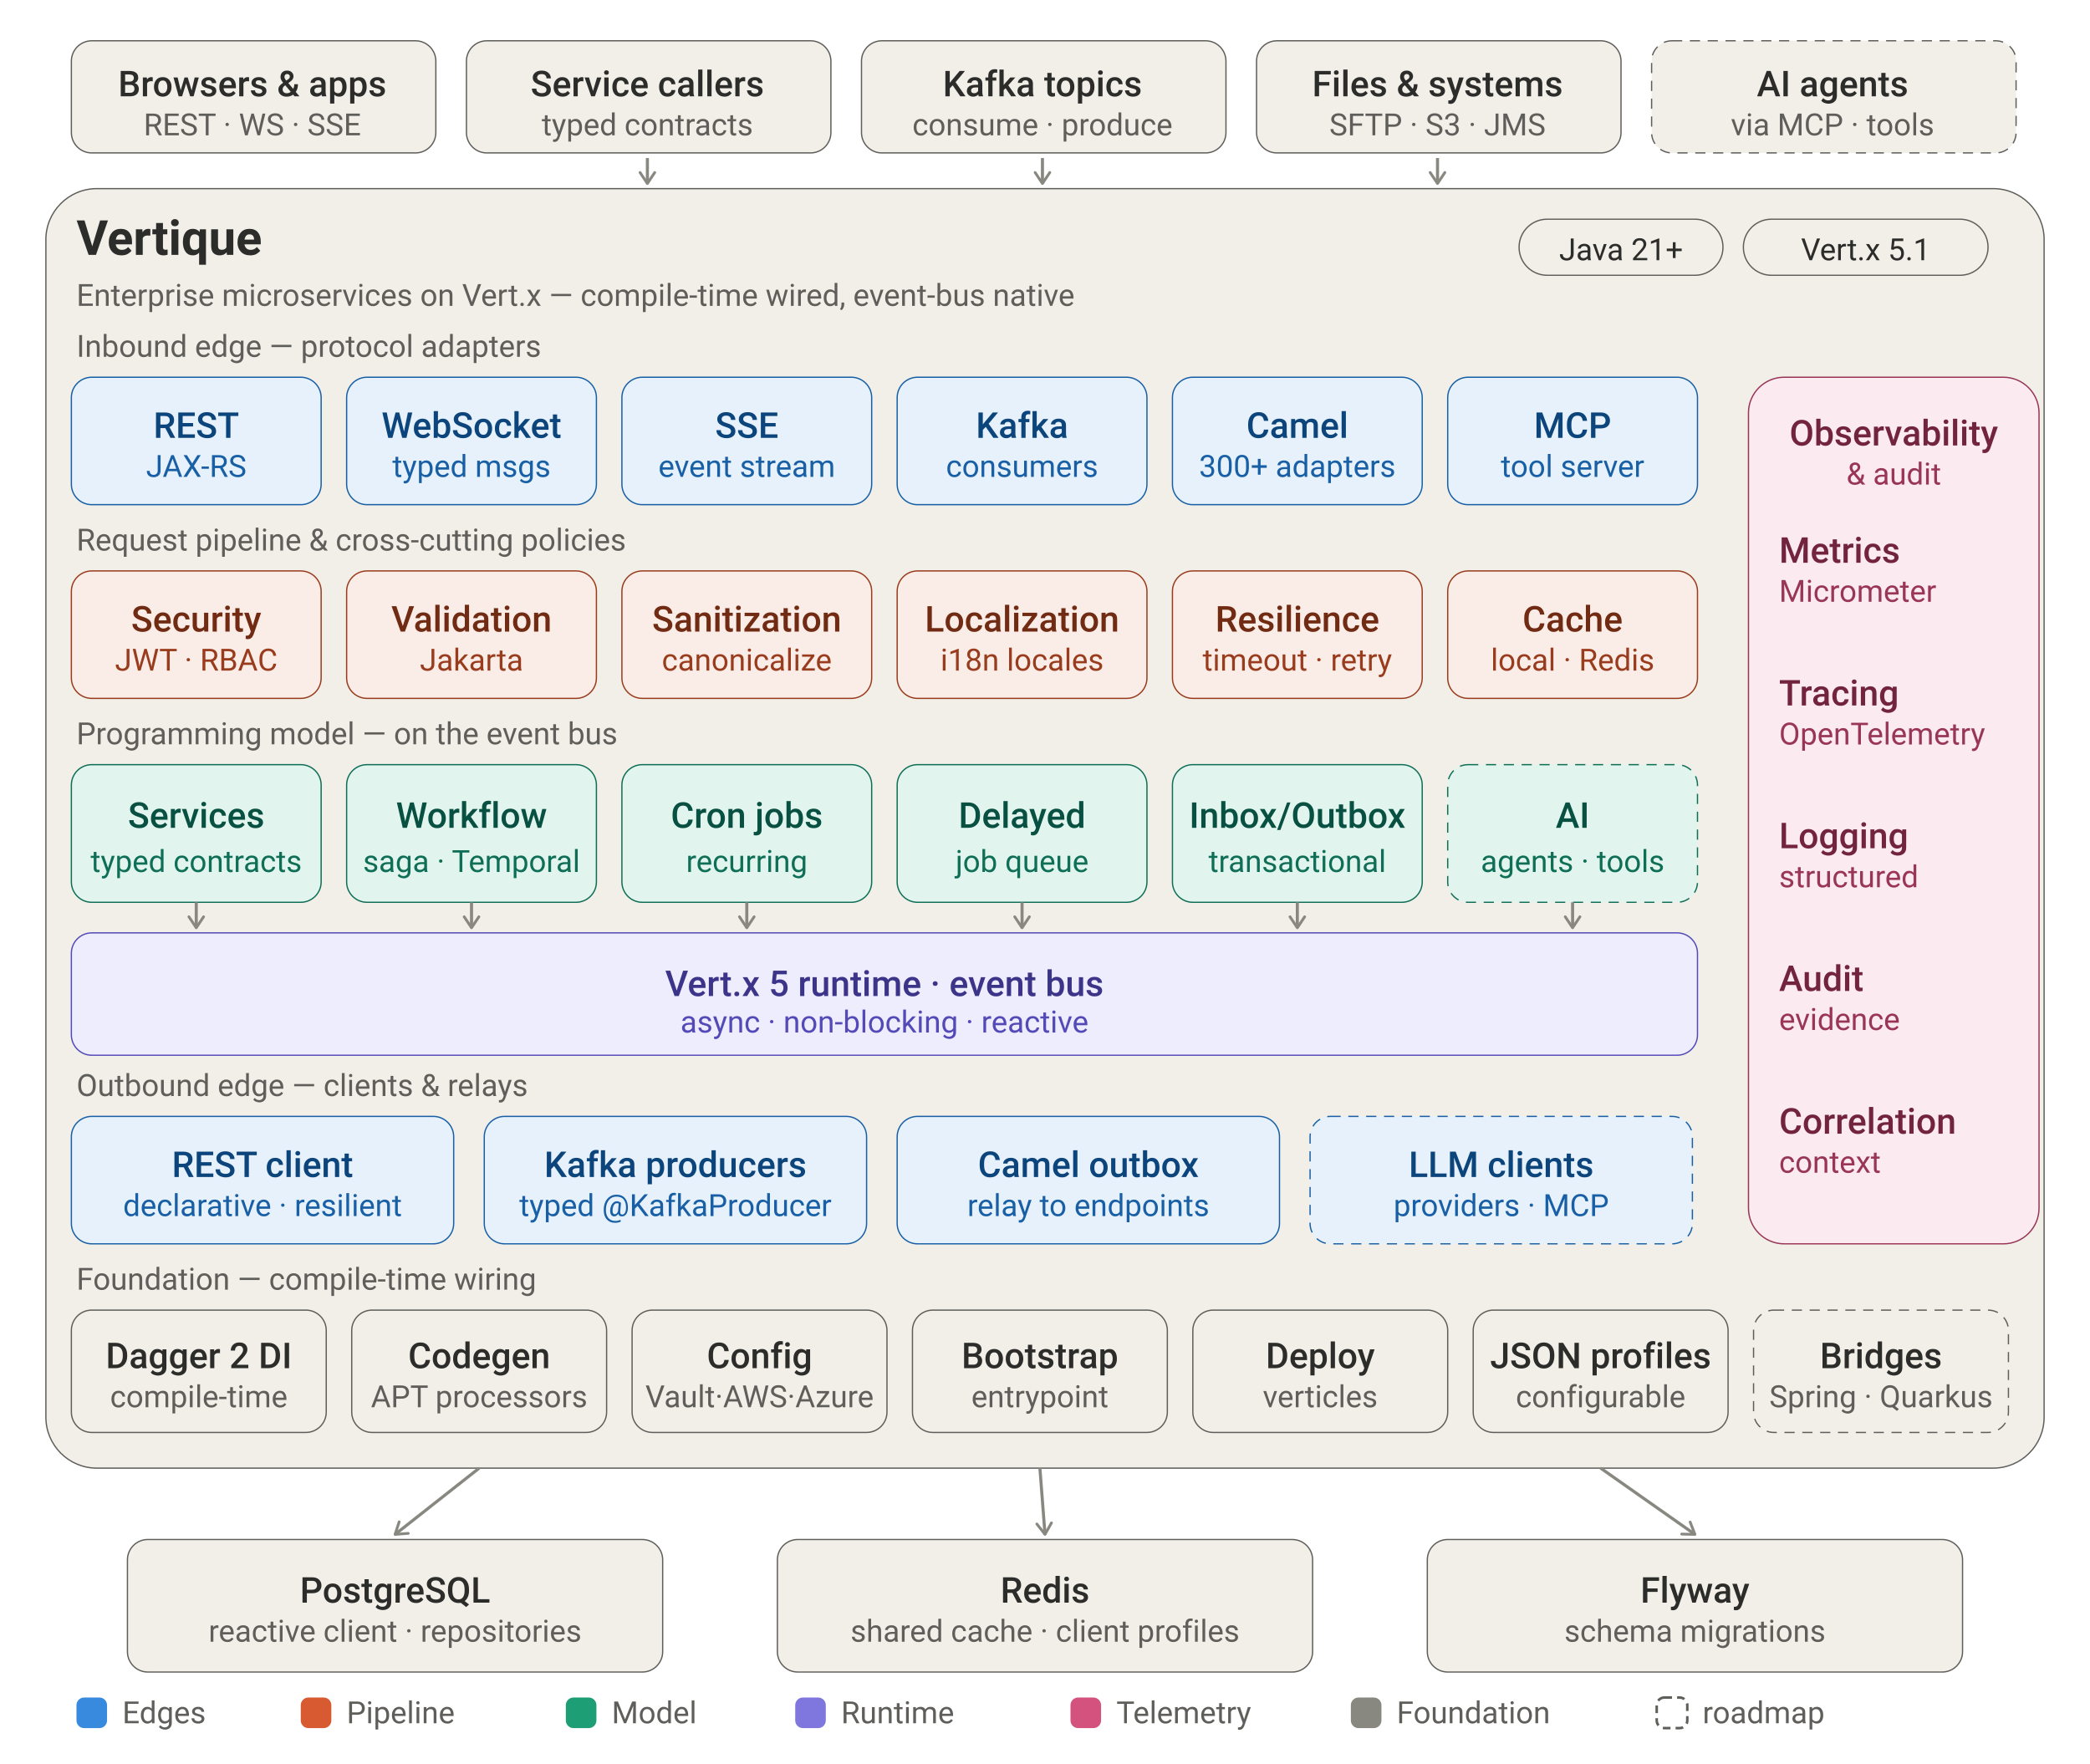
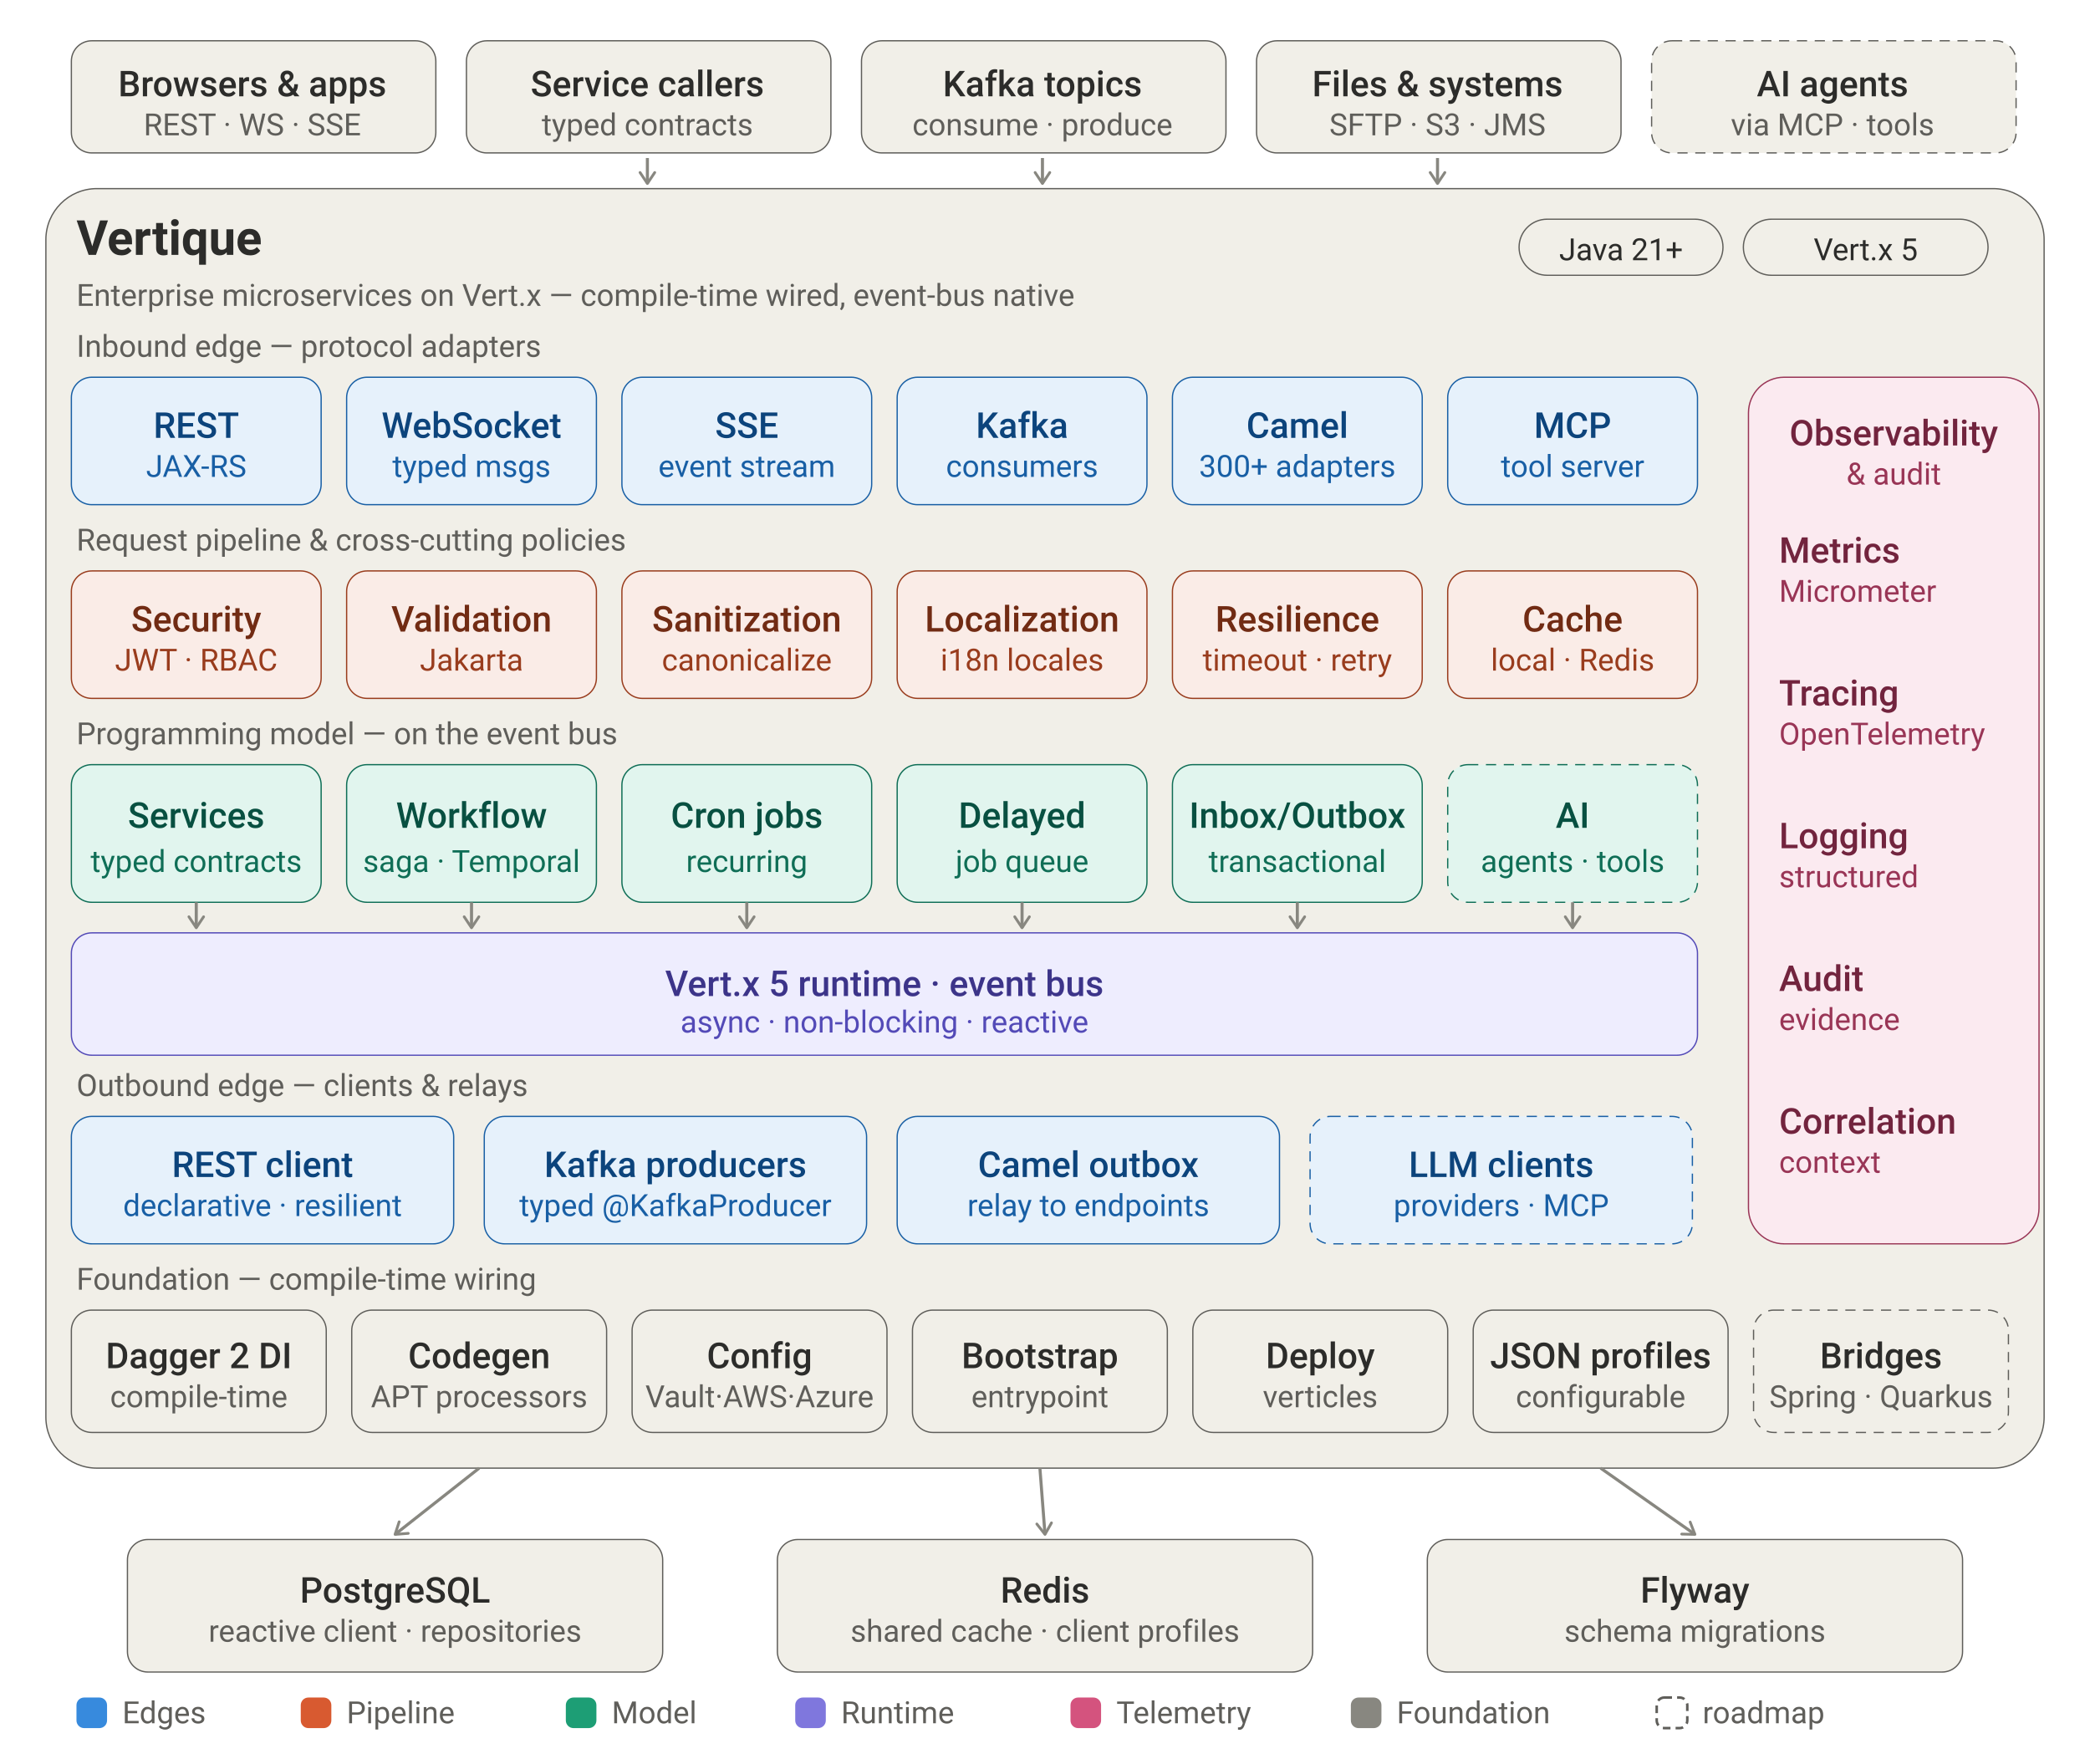
<svg xmlns="http://www.w3.org/2000/svg" width="100%" viewBox="0 0 820 692" role="img">
  <defs>
    <style>
text{font-family:-apple-system,BlinkMacSystemFont,"Segoe UI",Roboto,Helvetica,Arial,sans-serif;}
.title{font-size:14px;font-weight:500;}
.sub{font-size:12px;font-weight:400;}
.cap{font-size:12px;font-weight:400;fill:#5F5E5A;}
.arrow{stroke:#888780;stroke-width:1.2;fill:none;}
.fill-gray{fill:#F1EFE8;stroke:#5F5E5A;}.gray-t{fill:#2C2C2A;}.gray-s{fill:#5F5E5A;}
.fill-blue{fill:#E6F1FB;stroke:#185FA5;}.blue-t{fill:#0C447C;}.blue-s{fill:#185FA5;}
.fill-coral{fill:#FAECE7;stroke:#993C1D;}.coral-t{fill:#712B13;}.coral-s{fill:#993C1D;}
.fill-teal{fill:#E1F5EE;stroke:#0F6E56;}.teal-t{fill:#085041;}.teal-s{fill:#0F6E56;}
.fill-purple{fill:#EEEDFE;stroke:#534AB7;}.purple-t{fill:#3C3489;}.purple-s{fill:#534AB7;}
.fill-pink{fill:#FBEAF0;stroke:#993556;}.pink-t{fill:#72243E;}.pink-s{fill:#993556;}
.wordmark{font-size:19px;font-weight:600;fill:#2C2C2A;}
@media (prefers-color-scheme:dark){
.cap{fill:#B4B2A9;}.wordmark{fill:#F1EFE8;}.arrow{stroke:#888780;}
.fill-gray{fill:#2C2C2A;stroke:#B4B2A9;}.gray-t{fill:#F1EFE8;}.gray-s{fill:#D3D1C7;}
.fill-blue{fill:#0C447C;stroke:#85B7EB;}.blue-t{fill:#E6F1FB;}.blue-s{fill:#B5D4F4;}
.fill-coral{fill:#712B13;stroke:#F0997B;}.coral-t{fill:#FAECE7;}.coral-s{fill:#F5C4B3;}
.fill-teal{fill:#085041;stroke:#5DCAA5;}.teal-t{fill:#E1F5EE;}.teal-s{fill:#9FE1CB;}
.fill-purple{fill:#3C3489;stroke:#AFA9EC;}.purple-t{fill:#EEEDFE;}.purple-s{fill:#CECBF6;}
.fill-pink{fill:#72243E;stroke:#ED93B1;}.pink-t{fill:#FBEAF0;}.pink-s{fill:#F4C0D1;}
}
</style>
    <marker id="arrow" viewBox="0 0 10 10" refX="8" refY="5" markerWidth="6" markerHeight="6" orient="auto-start-reverse">
      <path d="M2 1L8 5L2 9" fill="none" stroke="context-stroke" stroke-width="1.5" stroke-linecap="round" stroke-linejoin="round" />
    </marker>
  </defs>
  <g>
    <rect class="fill-gray" x="28" y="16" width="143" height="44" rx="8" stroke-width="0.5" />
    <text class="title gray-t" x="99" y="33" text-anchor="middle" dominant-baseline="central">Browsers &amp; apps</text>
    <text class="sub gray-s" x="99" y="49" text-anchor="middle" dominant-baseline="central">REST · WS · SSE</text>
  </g>
  <g>
    <rect class="fill-gray" x="183" y="16" width="143" height="44" rx="8" stroke-width="0.5" />
    <text class="title gray-t" x="254" y="33" text-anchor="middle" dominant-baseline="central">Service callers</text>
    <text class="sub gray-s" x="254" y="49" text-anchor="middle" dominant-baseline="central">typed contracts</text>
  </g>
  <g>
    <rect class="fill-gray" x="338" y="16" width="143" height="44" rx="8" stroke-width="0.5" />
    <text class="title gray-t" x="409" y="33" text-anchor="middle" dominant-baseline="central">Kafka topics</text>
    <text class="sub gray-s" x="409" y="49" text-anchor="middle" dominant-baseline="central">consume · produce</text>
  </g>
  <g>
    <rect class="fill-gray" x="493" y="16" width="143" height="44" rx="8" stroke-width="0.5" />
    <text class="title gray-t" x="564" y="33" text-anchor="middle" dominant-baseline="central">Files &amp; systems</text>
    <text class="sub gray-s" x="564" y="49" text-anchor="middle" dominant-baseline="central">SFTP · S3 · JMS</text>
  </g>
  <g>
    <rect class="fill-gray" x="648" y="16" width="143" height="44" rx="8" stroke-width="0.5" stroke-dasharray="4 3" />
    <text class="title gray-t" x="719" y="33" text-anchor="middle" dominant-baseline="central">AI agents</text>
    <text class="sub gray-s" x="719" y="49" text-anchor="middle" dominant-baseline="central">via MCP · tools</text>
  </g>
  <line class="arrow" x1="254" y1="62" x2="254" y2="72" marker-end="url(#arrow)" />
  <line class="arrow" x1="409" y1="62" x2="409" y2="72" marker-end="url(#arrow)" />
  <line class="arrow" x1="564" y1="62" x2="564" y2="72" marker-end="url(#arrow)" />
  <rect class="fill-gray" x="18" y="74" width="784" height="502" rx="20" stroke-width="0.5" />
  <text class="wordmark" x="30" y="100">Vertique</text>
  <text class="cap" x="30" y="120">Enterprise microservices on Vert.x — compile-time wired, event-bus native</text>
  <g>
    <rect class="fill-gray" x="596" y="86" width="80" height="22" rx="11" stroke-width="0.5" />
    <text class="sub gray-t" x="636" y="98" text-anchor="middle" dominant-baseline="central">Java 21+</text>
  </g>
  <g>
    <rect class="fill-gray" x="684" y="86" width="96" height="22" rx="11" stroke-width="0.5" />
-     <text class="sub gray-t" x="732" y="98" text-anchor="middle" dominant-baseline="central">Vert.x 5.1</text>
+     <text class="sub gray-t" x="732" y="98" text-anchor="middle" dominant-baseline="central">Vert.x 5</text>
  </g>
  <text class="cap" x="30" y="140">Inbound edge — protocol adapters</text>
  <g>
    <rect class="fill-blue" x="28" y="148" width="98" height="50" rx="8" stroke-width="0.5" />
    <text class="title blue-t" x="77" y="167" text-anchor="middle" dominant-baseline="central">REST</text>
    <text class="sub blue-s" x="77" y="183" text-anchor="middle" dominant-baseline="central">JAX-RS</text>
  </g>
  <g>
    <rect class="fill-blue" x="136" y="148" width="98" height="50" rx="8" stroke-width="0.5" />
    <text class="title blue-t" x="185" y="167" text-anchor="middle" dominant-baseline="central">WebSocket</text>
    <text class="sub blue-s" x="185" y="183" text-anchor="middle" dominant-baseline="central">typed msgs</text>
  </g>
  <g>
    <rect class="fill-blue" x="244" y="148" width="98" height="50" rx="8" stroke-width="0.5" />
    <text class="title blue-t" x="293" y="167" text-anchor="middle" dominant-baseline="central">SSE</text>
    <text class="sub blue-s" x="293" y="183" text-anchor="middle" dominant-baseline="central">event stream</text>
  </g>
  <g>
    <rect class="fill-blue" x="352" y="148" width="98" height="50" rx="8" stroke-width="0.5" />
    <text class="title blue-t" x="401" y="167" text-anchor="middle" dominant-baseline="central">Kafka</text>
    <text class="sub blue-s" x="401" y="183" text-anchor="middle" dominant-baseline="central">consumers</text>
  </g>
  <g>
    <rect class="fill-blue" x="460" y="148" width="98" height="50" rx="8" stroke-width="0.5" />
    <text class="title blue-t" x="509" y="167" text-anchor="middle" dominant-baseline="central">Camel</text>
    <text class="sub blue-s" x="509" y="183" text-anchor="middle" dominant-baseline="central">300+ adapters</text>
  </g>
  <g>
    <rect class="fill-blue" x="568" y="148" width="98" height="50" rx="8" stroke-width="0.5" />
    <text class="title blue-t" x="617" y="167" text-anchor="middle" dominant-baseline="central">MCP</text>
    <text class="sub blue-s" x="617" y="183" text-anchor="middle" dominant-baseline="central">tool server</text>
  </g>
  <text class="cap" x="30" y="216">Request pipeline &amp; cross-cutting policies</text>
  <g>
    <rect class="fill-coral" x="28" y="224" width="98" height="50" rx="8" stroke-width="0.5" />
    <text class="title coral-t" x="77" y="243" text-anchor="middle" dominant-baseline="central">Security</text>
    <text class="sub coral-s" x="77" y="259" text-anchor="middle" dominant-baseline="central">JWT · RBAC</text>
  </g>
  <g>
    <rect class="fill-coral" x="136" y="224" width="98" height="50" rx="8" stroke-width="0.5" />
    <text class="title coral-t" x="185" y="243" text-anchor="middle" dominant-baseline="central">Validation</text>
    <text class="sub coral-s" x="185" y="259" text-anchor="middle" dominant-baseline="central">Jakarta</text>
  </g>
  <g>
    <rect class="fill-coral" x="244" y="224" width="98" height="50" rx="8" stroke-width="0.5" />
    <text class="title coral-t" x="293" y="243" text-anchor="middle" dominant-baseline="central">Sanitization</text>
    <text class="sub coral-s" x="293" y="259" text-anchor="middle" dominant-baseline="central">canonicalize</text>
  </g>
  <g>
    <rect class="fill-coral" x="352" y="224" width="98" height="50" rx="8" stroke-width="0.5" />
    <text class="title coral-t" x="401" y="243" text-anchor="middle" dominant-baseline="central">Localization</text>
    <text class="sub coral-s" x="401" y="259" text-anchor="middle" dominant-baseline="central">i18n locales</text>
  </g>
  <g>
    <rect class="fill-coral" x="460" y="224" width="98" height="50" rx="8" stroke-width="0.5" />
    <text class="title coral-t" x="509" y="243" text-anchor="middle" dominant-baseline="central">Resilience</text>
    <text class="sub coral-s" x="509" y="259" text-anchor="middle" dominant-baseline="central">timeout · retry</text>
  </g>
  <g>
    <rect class="fill-coral" x="568" y="224" width="98" height="50" rx="8" stroke-width="0.5" />
    <text class="title coral-t" x="617" y="243" text-anchor="middle" dominant-baseline="central">Cache</text>
    <text class="sub coral-s" x="617" y="259" text-anchor="middle" dominant-baseline="central">local · Redis</text>
  </g>
  <text class="cap" x="30" y="292">Programming model — on the event bus</text>
  <g>
    <rect class="fill-teal" x="28" y="300" width="98" height="54" rx="8" stroke-width="0.5" />
    <text class="title teal-t" x="77" y="320" text-anchor="middle" dominant-baseline="central">Services</text>
    <text class="sub teal-s" x="77" y="338" text-anchor="middle" dominant-baseline="central">typed contracts</text>
  </g>
  <g>
    <rect class="fill-teal" x="136" y="300" width="98" height="54" rx="8" stroke-width="0.5" />
    <text class="title teal-t" x="185" y="320" text-anchor="middle" dominant-baseline="central">Workflow</text>
    <text class="sub teal-s" x="185" y="338" text-anchor="middle" dominant-baseline="central">saga · Temporal</text>
  </g>
  <g>
    <rect class="fill-teal" x="244" y="300" width="98" height="54" rx="8" stroke-width="0.5" />
    <text class="title teal-t" x="293" y="320" text-anchor="middle" dominant-baseline="central">Cron jobs</text>
    <text class="sub teal-s" x="293" y="338" text-anchor="middle" dominant-baseline="central">recurring</text>
  </g>
  <g>
    <rect class="fill-teal" x="352" y="300" width="98" height="54" rx="8" stroke-width="0.5" />
    <text class="title teal-t" x="401" y="320" text-anchor="middle" dominant-baseline="central">Delayed</text>
    <text class="sub teal-s" x="401" y="338" text-anchor="middle" dominant-baseline="central">job queue</text>
  </g>
  <g>
    <rect class="fill-teal" x="460" y="300" width="98" height="54" rx="8" stroke-width="0.5" />
    <text class="title teal-t" x="509" y="320" text-anchor="middle" dominant-baseline="central">Inbox/Outbox</text>
    <text class="sub teal-s" x="509" y="338" text-anchor="middle" dominant-baseline="central">transactional</text>
  </g>
  <g>
    <rect class="fill-teal" x="568" y="300" width="98" height="54" rx="8" stroke-width="0.5" stroke-dasharray="4 3" />
    <text class="title teal-t" x="617" y="320" text-anchor="middle" dominant-baseline="central">AI</text>
    <text class="sub teal-s" x="617" y="338" text-anchor="middle" dominant-baseline="central">agents · tools</text>
  </g>
  <line class="arrow" x1="77" y1="354" x2="77" y2="364" stroke="#7F77DD" marker-end="url(#arrow)" />
  <line class="arrow" x1="185" y1="354" x2="185" y2="364" stroke="#7F77DD" marker-end="url(#arrow)" />
  <line class="arrow" x1="293" y1="354" x2="293" y2="364" stroke="#7F77DD" marker-end="url(#arrow)" />
  <line class="arrow" x1="401" y1="354" x2="401" y2="364" stroke="#7F77DD" marker-end="url(#arrow)" />
  <line class="arrow" x1="509" y1="354" x2="509" y2="364" stroke="#7F77DD" marker-end="url(#arrow)" />
  <line class="arrow" x1="617" y1="354" x2="617" y2="364" stroke="#7F77DD" marker-end="url(#arrow)" />
  <g>
    <rect class="fill-purple" x="28" y="366" width="638" height="48" rx="8" stroke-width="0.5" />
    <text class="title purple-t" x="347" y="386" text-anchor="middle" dominant-baseline="central">Vert.x 5 runtime · event bus</text>
    <text class="sub purple-s" x="347" y="401" text-anchor="middle" dominant-baseline="central">async · non-blocking · reactive</text>
  </g>
  <text class="cap" x="30" y="430">Outbound edge — clients &amp; relays</text>
  <g>
    <rect class="fill-blue" x="28" y="438" width="150" height="50" rx="8" stroke-width="0.5" />
    <text class="title blue-t" x="103" y="457" text-anchor="middle" dominant-baseline="central">REST client</text>
    <text class="sub blue-s" x="103" y="473" text-anchor="middle" dominant-baseline="central">declarative · resilient</text>
  </g>
  <g>
    <rect class="fill-blue" x="190" y="438" width="150" height="50" rx="8" stroke-width="0.5" />
    <text class="title blue-t" x="265" y="457" text-anchor="middle" dominant-baseline="central">Kafka producers</text>
    <text class="sub blue-s" x="265" y="473" text-anchor="middle" dominant-baseline="central">typed @KafkaProducer</text>
  </g>
  <g>
    <rect class="fill-blue" x="352" y="438" width="150" height="50" rx="8" stroke-width="0.5" />
    <text class="title blue-t" x="427" y="457" text-anchor="middle" dominant-baseline="central">Camel outbox</text>
    <text class="sub blue-s" x="427" y="473" text-anchor="middle" dominant-baseline="central">relay to endpoints</text>
  </g>
  <g>
    <rect class="fill-blue" x="514" y="438" width="150" height="50" rx="8" stroke-width="0.5" stroke-dasharray="4 3" />
    <text class="title blue-t" x="589" y="457" text-anchor="middle" dominant-baseline="central">LLM clients</text>
    <text class="sub blue-s" x="589" y="473" text-anchor="middle" dominant-baseline="central">providers · MCP</text>
  </g>
  <g>
    <rect class="fill-pink" x="686" y="148" width="114" height="340" rx="14" stroke-width="0.5" />
    <text class="title pink-t" x="743" y="170" text-anchor="middle" dominant-baseline="central">Observability</text>
    <text class="sub pink-s" x="743" y="186" text-anchor="middle" dominant-baseline="central">&amp; audit</text>
    <text class="title pink-t" x="698" y="216" dominant-baseline="central">Metrics</text>
    <text class="sub pink-s" x="698" y="232" dominant-baseline="central">Micrometer</text>
    <text class="title pink-t" x="698" y="272" dominant-baseline="central">Tracing</text>
    <text class="sub pink-s" x="698" y="288" dominant-baseline="central">OpenTelemetry</text>
    <text class="title pink-t" x="698" y="328" dominant-baseline="central">Logging</text>
    <text class="sub pink-s" x="698" y="344" dominant-baseline="central">structured</text>
    <text class="title pink-t" x="698" y="384" dominant-baseline="central">Audit</text>
    <text class="sub pink-s" x="698" y="400" dominant-baseline="central">evidence</text>
    <text class="title pink-t" x="698" y="440" dominant-baseline="central">Correlation</text>
    <text class="sub pink-s" x="698" y="456" dominant-baseline="central">context</text>
  </g>
  <text class="cap" x="30" y="506">Foundation — compile-time wiring</text>
  <g>
    <rect class="fill-gray" x="28" y="514" width="100" height="48" rx="8" stroke-width="0.5" />
    <text class="title gray-t" x="78" y="532" text-anchor="middle" dominant-baseline="central">Dagger 2 DI</text>
    <text class="sub gray-s" x="78" y="548" text-anchor="middle" dominant-baseline="central">compile-time</text>
  </g>
  <g>
    <rect class="fill-gray" x="138" y="514" width="100" height="48" rx="8" stroke-width="0.5" />
    <text class="title gray-t" x="188" y="532" text-anchor="middle" dominant-baseline="central">Codegen</text>
    <text class="sub gray-s" x="188" y="548" text-anchor="middle" dominant-baseline="central">APT processors</text>
  </g>
  <g>
    <rect class="fill-gray" x="248" y="514" width="100" height="48" rx="8" stroke-width="0.5" />
    <text class="title gray-t" x="298" y="532" text-anchor="middle" dominant-baseline="central">Config</text>
    <text class="sub gray-s" x="298" y="548" text-anchor="middle" dominant-baseline="central">Vault·AWS·Azure</text>
  </g>
  <g>
    <rect class="fill-gray" x="358" y="514" width="100" height="48" rx="8" stroke-width="0.5" />
    <text class="title gray-t" x="408" y="532" text-anchor="middle" dominant-baseline="central">Bootstrap</text>
    <text class="sub gray-s" x="408" y="548" text-anchor="middle" dominant-baseline="central">entrypoint</text>
  </g>
  <g>
    <rect class="fill-gray" x="468" y="514" width="100" height="48" rx="8" stroke-width="0.5" />
    <text class="title gray-t" x="518" y="532" text-anchor="middle" dominant-baseline="central">Deploy</text>
    <text class="sub gray-s" x="518" y="548" text-anchor="middle" dominant-baseline="central">verticles</text>
  </g>
  <g>
    <rect class="fill-gray" x="578" y="514" width="100" height="48" rx="8" stroke-width="0.5" />
    <text class="title gray-t" x="628" y="532" text-anchor="middle" dominant-baseline="central">JSON profiles</text>
    <text class="sub gray-s" x="628" y="548" text-anchor="middle" dominant-baseline="central">configurable</text>
  </g>
  <g>
    <rect class="fill-gray" x="688" y="514" width="100" height="48" rx="8" stroke-width="0.5" stroke-dasharray="4 3" />
    <text class="title gray-t" x="738" y="532" text-anchor="middle" dominant-baseline="central">Bridges</text>
    <text class="sub gray-s" x="738" y="548" text-anchor="middle" dominant-baseline="central">Spring · Quarkus</text>
  </g>
  <line class="arrow" x1="188" y1="576" x2="155" y2="602" marker-end="url(#arrow)" />
  <line class="arrow" x1="408" y1="576" x2="410" y2="602" marker-end="url(#arrow)" />
  <line class="arrow" x1="628" y1="576" x2="665" y2="602" marker-end="url(#arrow)" />
  <g>
    <rect class="fill-gray" x="50" y="604" width="210" height="52" rx="8" stroke-width="0.5" />
    <text class="title gray-t" x="155" y="624" text-anchor="middle" dominant-baseline="central">PostgreSQL</text>
    <text class="sub gray-s" x="155" y="640" text-anchor="middle" dominant-baseline="central">reactive client · repositories</text>
  </g>
  <g>
    <rect class="fill-gray" x="305" y="604" width="210" height="52" rx="8" stroke-width="0.5" />
    <text class="title gray-t" x="410" y="624" text-anchor="middle" dominant-baseline="central">Redis</text>
    <text class="sub gray-s" x="410" y="640" text-anchor="middle" dominant-baseline="central">shared cache · client profiles</text>
  </g>
  <g>
    <rect class="fill-gray" x="560" y="604" width="210" height="52" rx="8" stroke-width="0.5" />
    <text class="title gray-t" x="665" y="624" text-anchor="middle" dominant-baseline="central">Flyway</text>
    <text class="sub gray-s" x="665" y="640" text-anchor="middle" dominant-baseline="central">schema migrations</text>
  </g>
  <rect x="30" y="666" width="12" height="12" rx="3" fill="#378ADD" />
  <text class="cap" x="48" y="672" dominant-baseline="central">Edges</text>
  <rect x="118" y="666" width="12" height="12" rx="3" fill="#D85A30" />
  <text class="cap" x="136" y="672" dominant-baseline="central">Pipeline</text>
  <rect x="222" y="666" width="12" height="12" rx="3" fill="#1D9E75" />
  <text class="cap" x="240" y="672" dominant-baseline="central">Model</text>
  <rect x="312" y="666" width="12" height="12" rx="3" fill="#7F77DD" />
  <text class="cap" x="330" y="672" dominant-baseline="central">Runtime</text>
  <rect x="420" y="666" width="12" height="12" rx="3" fill="#D4537E" />
  <text class="cap" x="438" y="672" dominant-baseline="central">Telemetry</text>
  <rect x="530" y="666" width="12" height="12" rx="3" fill="#888780" />
  <text class="cap" x="548" y="672" dominant-baseline="central">Foundation</text>
  <rect x="650" y="666" width="12" height="12" rx="3" fill="none" stroke="#5F5E5A" stroke-width="1" stroke-dasharray="3 2" />
  <text class="cap" x="668" y="672" dominant-baseline="central">roadmap</text>
</svg>
